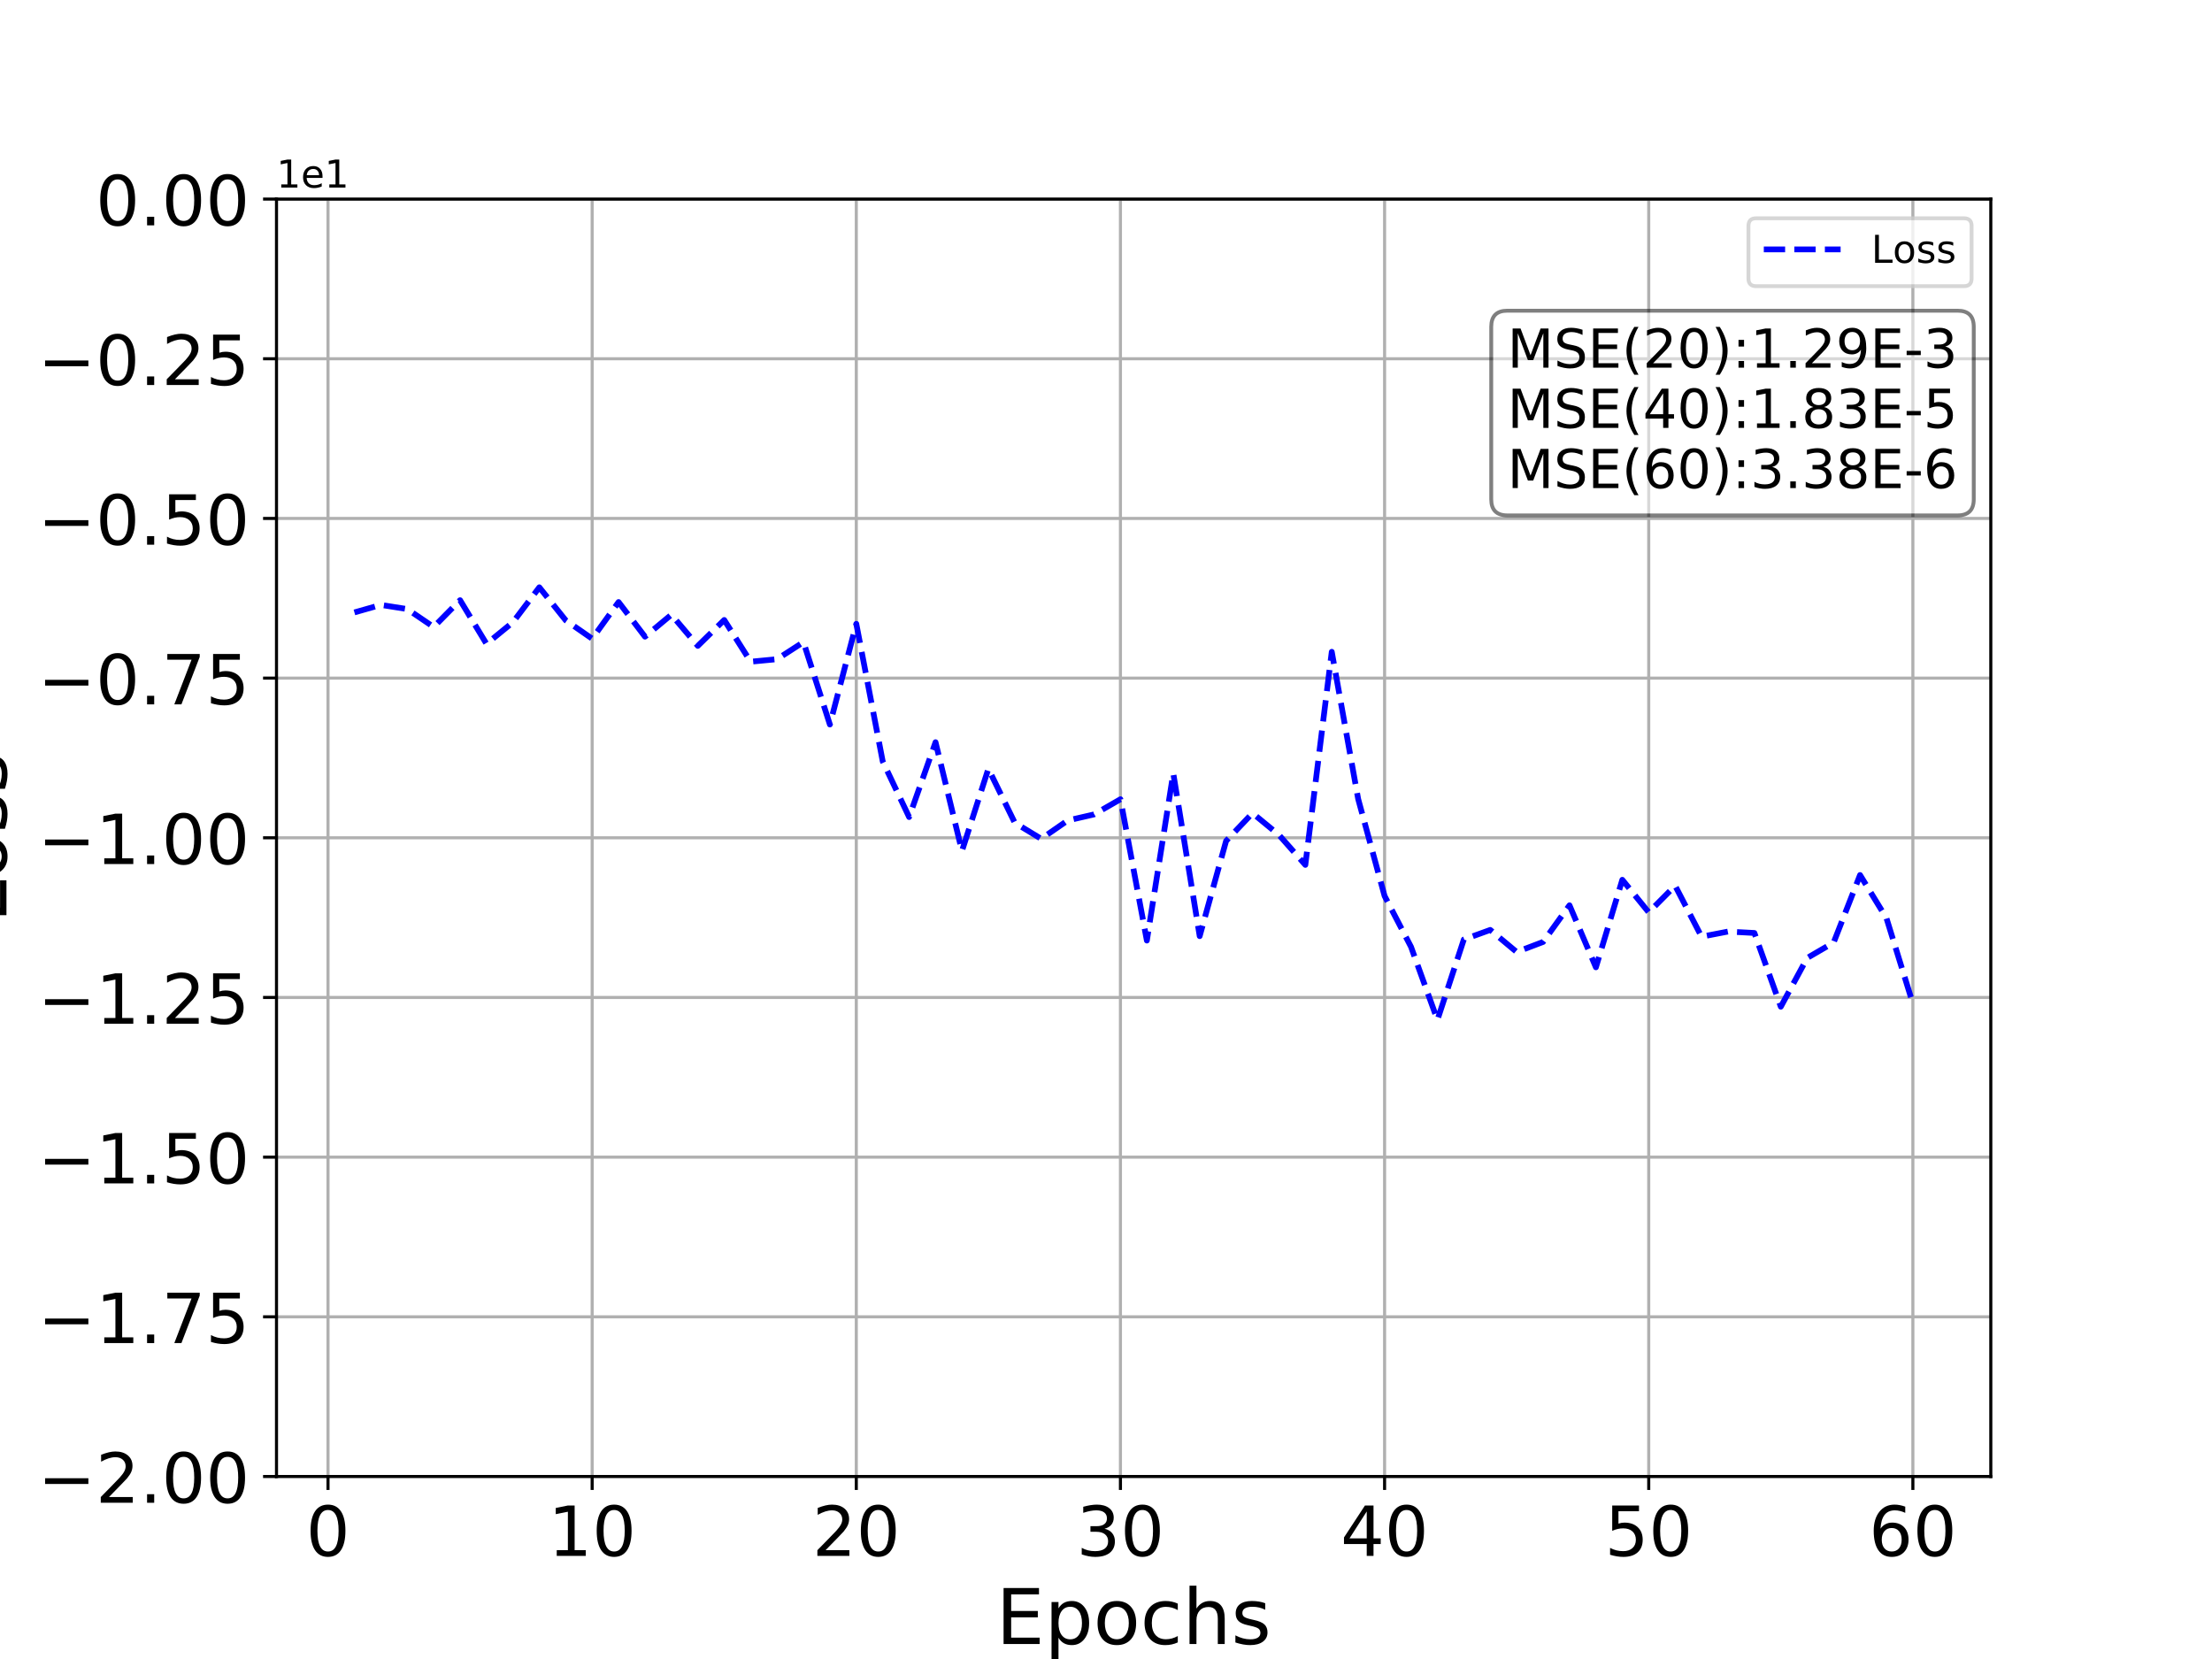
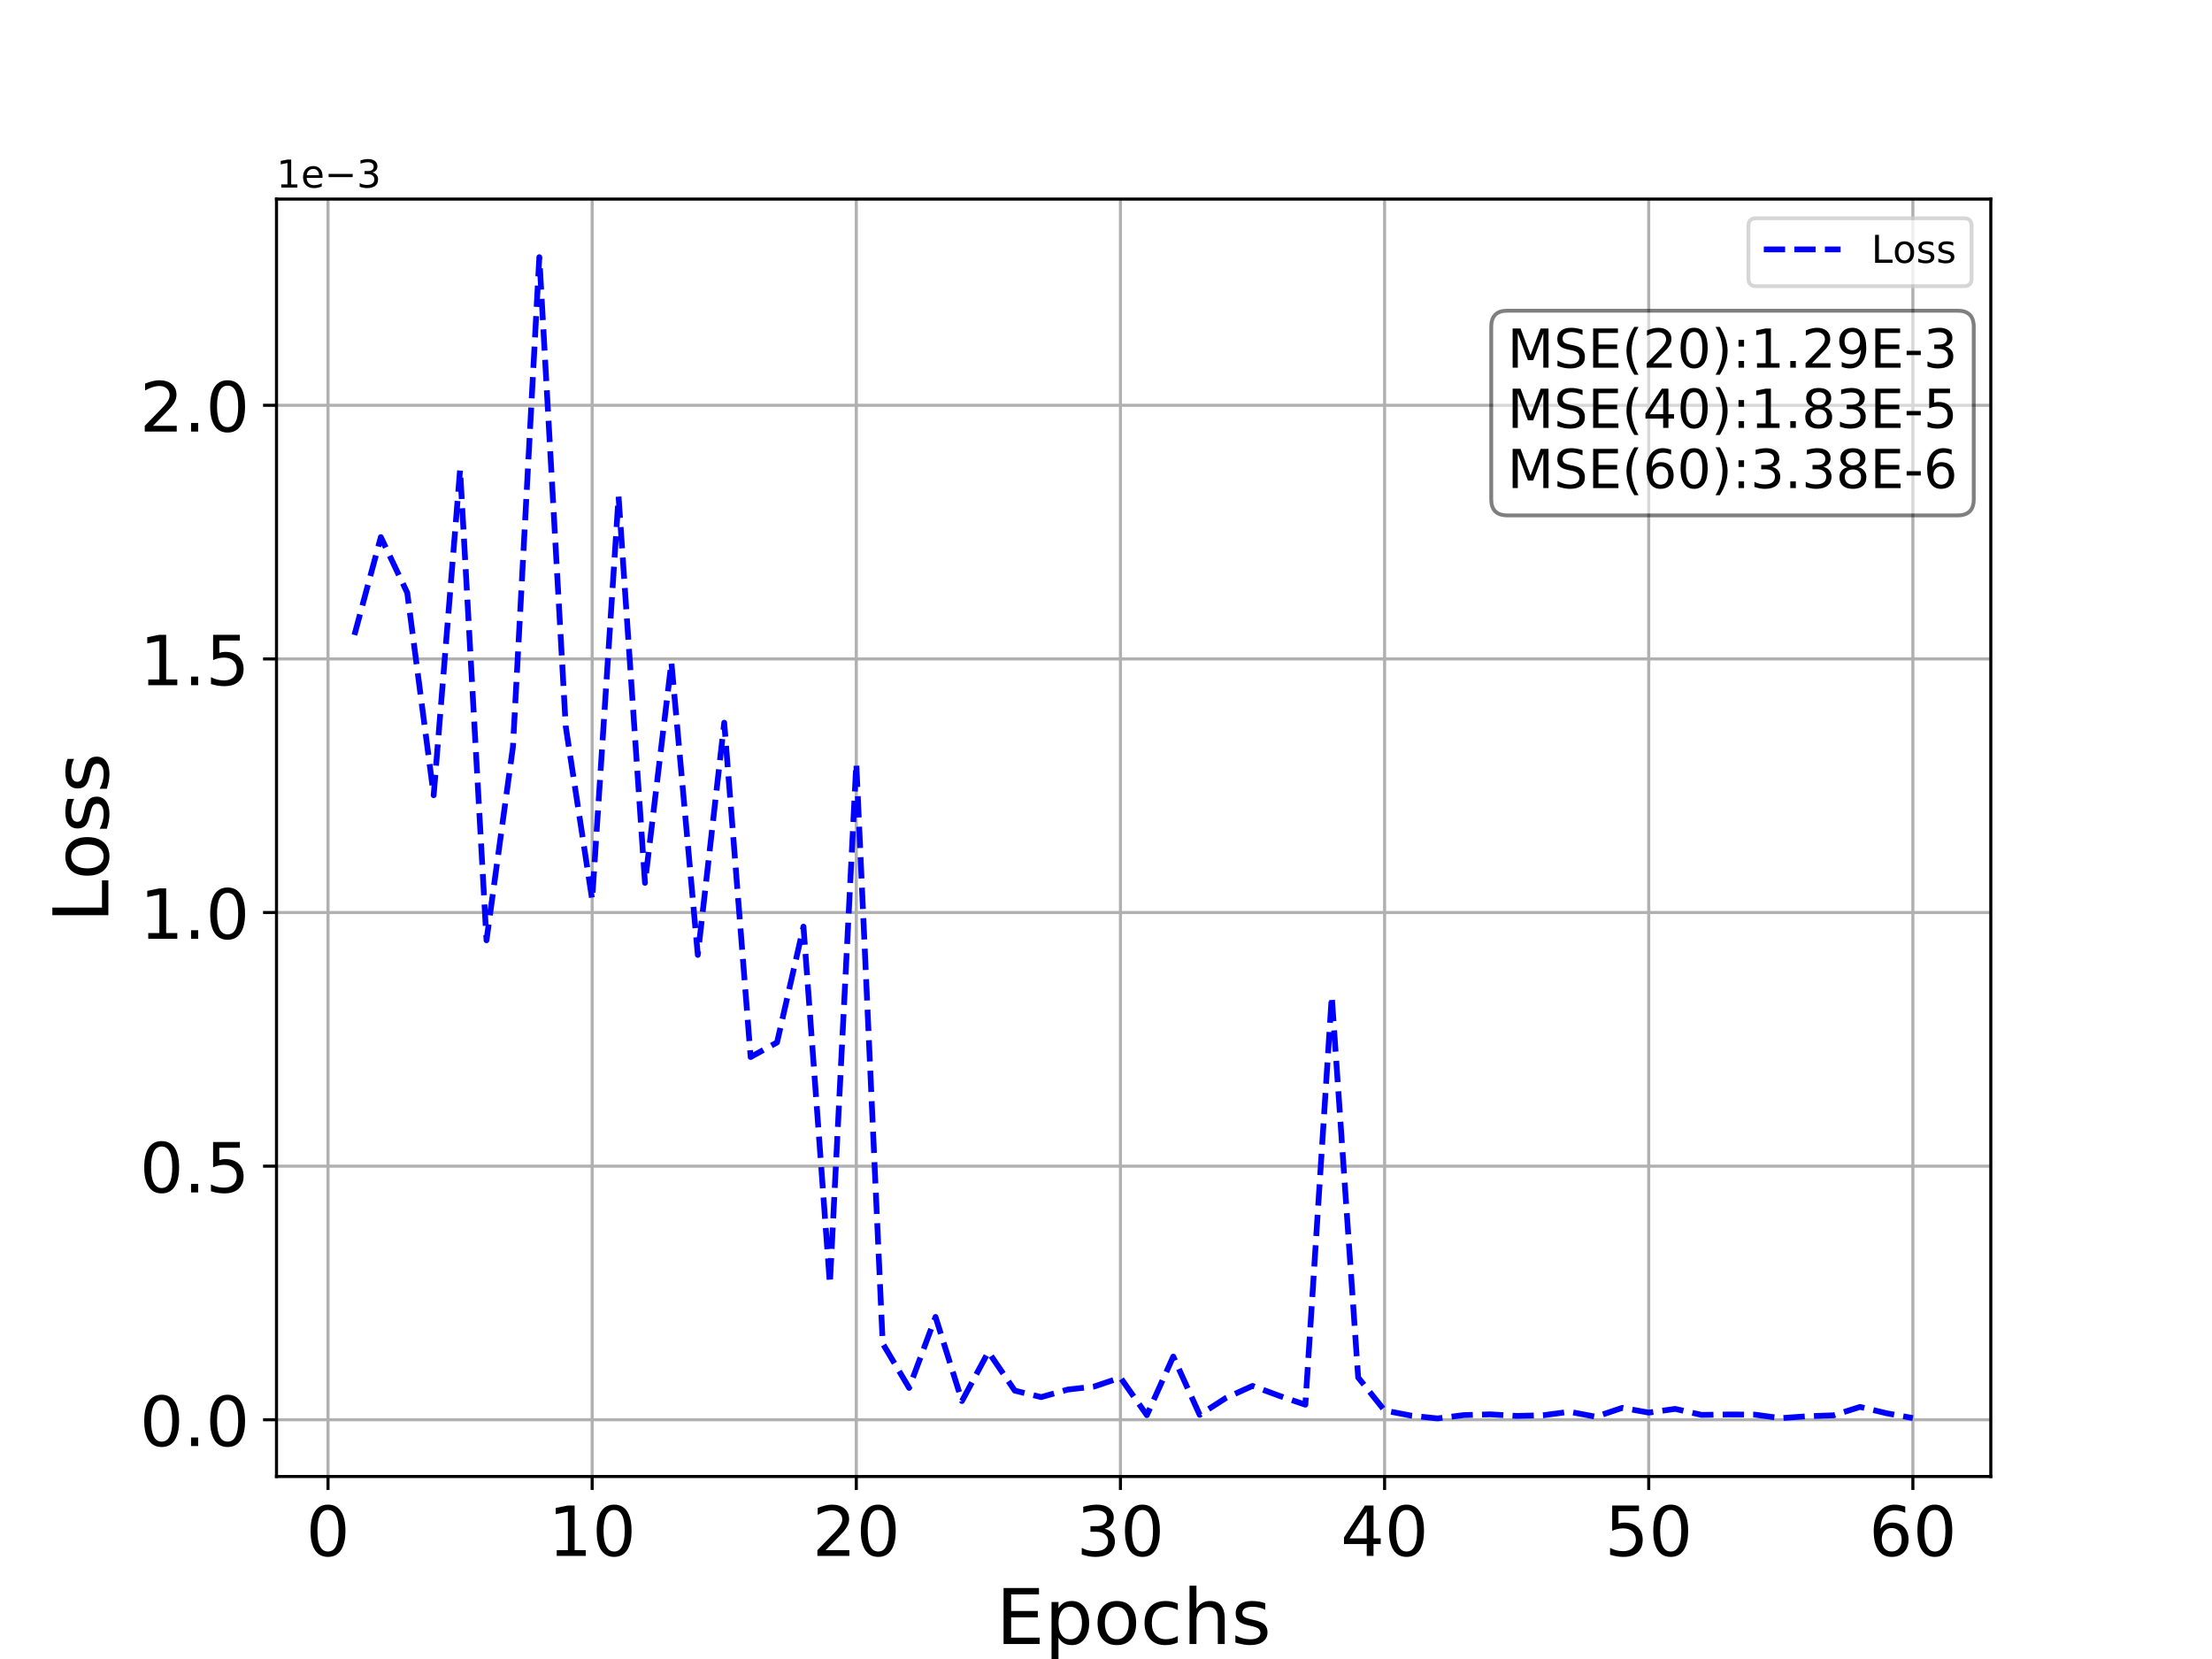
<svg xmlns="http://www.w3.org/2000/svg" xmlns:xlink="http://www.w3.org/1999/xlink" height="432pt" version="1.1" viewBox="0 0 576 432" width="576pt">
  <defs>
    <style type="text/css">
*{stroke-linecap:butt;stroke-linejoin:round;}
  </style>
  </defs>
  <g id="figure_1">
    <g id="patch_1">
      <path d="M 0 432  L 576 432  L 576 0  L 0 0  z " style="fill:#ffffff;" />
    </g>
    <g id="axes_1">
      <g id="patch_2">
        <path d="M 72 384.48  L 518.4 384.48  L 518.4 51.84  L 72 51.84  z " style="fill:#ffffff;" />
      </g>
      <g id="matplotlib.axis_1">
        <g id="xtick_1">
          <g id="line2d_1">
-             <path clip-path="url(#pf1d6dec15c)" d="M 85.413 384.48  L 85.413 51.84  " style="fill:none;stroke:#b0b0b0;stroke-linecap:square;stroke-width:0.8;" />
+             <path clip-path="url(#p0d7191e66a)" d="M 85.413 384.48  L 85.413 51.84  " style="fill:none;stroke:#b0b0b0;stroke-linecap:square;stroke-width:0.8;" />
          </g>
          <g id="line2d_2">
            <defs>
-               <path d="M 0 0  L 0 3.5  " id="mbce14574a3" style="stroke:#000000;stroke-width:0.8;" />
-             </defs>
-             <g>
-               <use style="stroke:#000000;stroke-width:0.8;" x="85.413" xlink:href="#mbce14574a3" y="384.48" />
+               <path d="M 0 0  L 0 3.5  " id="m878e0c34c6" style="stroke:#000000;stroke-width:0.8;" />
+             </defs>
+             <g>
+               <use style="stroke:#000000;stroke-width:0.8;" x="85.413" xlink:href="#m878e0c34c6" y="384.48" />
            </g>
          </g>
          <g id="text_1">
            <defs>
              <path d="M 31.781 66.406  Q 24.172 66.406 20.328 58.906  Q 16.5 51.422 16.5 36.375  Q 16.5 21.391 20.328 13.891  Q 24.172 6.391 31.781 6.391  Q 39.453 6.391 43.281 13.891  Q 47.125 21.391 47.125 36.375  Q 47.125 51.422 43.281 58.906  Q 39.453 66.406 31.781 66.406  z M 31.781 74.219  Q 44.047 74.219 50.516 64.516  Q 56.984 54.828 56.984 36.375  Q 56.984 17.969 50.516 8.266  Q 44.047 -1.422 31.781 -1.422  Q 19.531 -1.422 13.062 8.266  Q 6.594 17.969 6.594 36.375  Q 6.594 54.828 13.062 64.516  Q 19.531 74.219 31.781 74.219  z " id="DejaVuSans-30" />
            </defs>
            <g transform="translate(79.68639 405.1572)scale(0.18 -0.18)">
              <use xlink:href="#DejaVuSans-30" />
            </g>
          </g>
        </g>
        <g id="xtick_2">
          <g id="line2d_3">
-             <path clip-path="url(#pf1d6dec15c)" d="M 154.195 384.48  L 154.195 51.84  " style="fill:none;stroke:#b0b0b0;stroke-linecap:square;stroke-width:0.8;" />
+             <path clip-path="url(#p0d7191e66a)" d="M 154.195 384.48  L 154.195 51.84  " style="fill:none;stroke:#b0b0b0;stroke-linecap:square;stroke-width:0.8;" />
          </g>
          <g id="line2d_4">
            <g>
-               <use style="stroke:#000000;stroke-width:0.8;" x="154.195" xlink:href="#mbce14574a3" y="384.48" />
+               <use style="stroke:#000000;stroke-width:0.8;" x="154.195" xlink:href="#m878e0c34c6" y="384.48" />
            </g>
          </g>
          <g id="text_2">
            <defs>
              <path d="M 12.406 8.297  L 28.516 8.297  L 28.516 63.922  L 10.984 60.406  L 10.984 69.391  L 28.422 72.906  L 38.281 72.906  L 38.281 8.297  L 54.391 8.297  L 54.391 0  L 12.406 0  z " id="DejaVuSans-31" />
            </defs>
            <g transform="translate(142.7429 405.1572)scale(0.18 -0.18)">
              <use xlink:href="#DejaVuSans-31" />
              <use x="63.623" xlink:href="#DejaVuSans-30" />
            </g>
          </g>
        </g>
        <g id="xtick_3">
          <g id="line2d_5">
-             <path clip-path="url(#pf1d6dec15c)" d="M 222.978 384.48  L 222.978 51.84  " style="fill:none;stroke:#b0b0b0;stroke-linecap:square;stroke-width:0.8;" />
+             <path clip-path="url(#p0d7191e66a)" d="M 222.978 384.48  L 222.978 51.84  " style="fill:none;stroke:#b0b0b0;stroke-linecap:square;stroke-width:0.8;" />
          </g>
          <g id="line2d_6">
            <g>
-               <use style="stroke:#000000;stroke-width:0.8;" x="222.978" xlink:href="#mbce14574a3" y="384.48" />
+               <use style="stroke:#000000;stroke-width:0.8;" x="222.978" xlink:href="#m878e0c34c6" y="384.48" />
            </g>
          </g>
          <g id="text_3">
            <defs>
              <path d="M 19.188 8.297  L 53.609 8.297  L 53.609 0  L 7.328 0  L 7.328 8.297  Q 12.938 14.109 22.625 23.891  Q 32.328 33.688 34.812 36.531  Q 39.547 41.844 41.422 45.531  Q 43.312 49.219 43.312 52.781  Q 43.312 58.594 39.234 62.25  Q 35.156 65.922 28.609 65.922  Q 23.969 65.922 18.812 64.312  Q 13.672 62.703 7.812 59.422  L 7.812 69.391  Q 13.766 71.781 18.938 73  Q 24.125 74.219 28.422 74.219  Q 39.75 74.219 46.484 68.547  Q 53.219 62.891 53.219 53.422  Q 53.219 48.922 51.531 44.891  Q 49.859 40.875 45.406 35.406  Q 44.188 33.984 37.641 27.219  Q 31.109 20.453 19.188 8.297  z " id="DejaVuSans-32" />
            </defs>
            <g transform="translate(211.5256 405.1572)scale(0.18 -0.18)">
              <use xlink:href="#DejaVuSans-32" />
              <use x="63.623" xlink:href="#DejaVuSans-30" />
            </g>
          </g>
        </g>
        <g id="xtick_4">
          <g id="line2d_7">
-             <path clip-path="url(#pf1d6dec15c)" d="M 291.761 384.48  L 291.761 51.84  " style="fill:none;stroke:#b0b0b0;stroke-linecap:square;stroke-width:0.8;" />
+             <path clip-path="url(#p0d7191e66a)" d="M 291.761 384.48  L 291.761 51.84  " style="fill:none;stroke:#b0b0b0;stroke-linecap:square;stroke-width:0.8;" />
          </g>
          <g id="line2d_8">
            <g>
-               <use style="stroke:#000000;stroke-width:0.8;" x="291.761" xlink:href="#mbce14574a3" y="384.48" />
+               <use style="stroke:#000000;stroke-width:0.8;" x="291.761" xlink:href="#m878e0c34c6" y="384.48" />
            </g>
          </g>
          <g id="text_4">
            <defs>
              <path d="M 40.578 39.312  Q 47.656 37.797 51.625 33  Q 55.609 28.219 55.609 21.188  Q 55.609 10.406 48.188 4.484  Q 40.766 -1.422 27.094 -1.422  Q 22.516 -1.422 17.656 -0.516  Q 12.797 0.391 7.625 2.203  L 7.625 11.719  Q 11.719 9.328 16.594 8.109  Q 21.484 6.891 26.812 6.891  Q 36.078 6.891 40.938 10.547  Q 45.797 14.203 45.797 21.188  Q 45.797 27.641 41.281 31.266  Q 36.766 34.906 28.719 34.906  L 20.219 34.906  L 20.219 43.016  L 29.109 43.016  Q 36.375 43.016 40.234 45.922  Q 44.094 48.828 44.094 54.297  Q 44.094 59.906 40.109 62.906  Q 36.141 65.922 28.719 65.922  Q 24.656 65.922 20.016 65.031  Q 15.375 64.156 9.812 62.312  L 9.812 71.094  Q 15.438 72.656 20.344 73.438  Q 25.25 74.219 29.594 74.219  Q 40.828 74.219 47.359 69.109  Q 53.906 64.016 53.906 55.328  Q 53.906 49.266 50.438 45.094  Q 46.969 40.922 40.578 39.312  z " id="DejaVuSans-33" />
            </defs>
            <g transform="translate(280.3084 405.1572)scale(0.18 -0.18)">
              <use xlink:href="#DejaVuSans-33" />
              <use x="63.623" xlink:href="#DejaVuSans-30" />
            </g>
          </g>
        </g>
        <g id="xtick_5">
          <g id="line2d_9">
-             <path clip-path="url(#pf1d6dec15c)" d="M 360.544 384.48  L 360.544 51.84  " style="fill:none;stroke:#b0b0b0;stroke-linecap:square;stroke-width:0.8;" />
+             <path clip-path="url(#p0d7191e66a)" d="M 360.544 384.48  L 360.544 51.84  " style="fill:none;stroke:#b0b0b0;stroke-linecap:square;stroke-width:0.8;" />
          </g>
          <g id="line2d_10">
            <g>
-               <use style="stroke:#000000;stroke-width:0.8;" x="360.544" xlink:href="#mbce14574a3" y="384.48" />
+               <use style="stroke:#000000;stroke-width:0.8;" x="360.544" xlink:href="#m878e0c34c6" y="384.48" />
            </g>
          </g>
          <g id="text_5">
            <defs>
              <path d="M 37.797 64.312  L 12.891 25.391  L 37.797 25.391  z M 35.203 72.906  L 47.609 72.906  L 47.609 25.391  L 58.016 25.391  L 58.016 17.188  L 47.609 17.188  L 47.609 0  L 37.797 0  L 37.797 17.188  L 4.891 17.188  L 4.891 26.703  z " id="DejaVuSans-34" />
            </defs>
            <g transform="translate(349.0911 405.1572)scale(0.18 -0.18)">
              <use xlink:href="#DejaVuSans-34" />
              <use x="63.623" xlink:href="#DejaVuSans-30" />
            </g>
          </g>
        </g>
        <g id="xtick_6">
          <g id="line2d_11">
-             <path clip-path="url(#pf1d6dec15c)" d="M 429.326 384.48  L 429.326 51.84  " style="fill:none;stroke:#b0b0b0;stroke-linecap:square;stroke-width:0.8;" />
+             <path clip-path="url(#p0d7191e66a)" d="M 429.326 384.48  L 429.326 51.84  " style="fill:none;stroke:#b0b0b0;stroke-linecap:square;stroke-width:0.8;" />
          </g>
          <g id="line2d_12">
            <g>
-               <use style="stroke:#000000;stroke-width:0.8;" x="429.326" xlink:href="#mbce14574a3" y="384.48" />
+               <use style="stroke:#000000;stroke-width:0.8;" x="429.326" xlink:href="#m878e0c34c6" y="384.48" />
            </g>
          </g>
          <g id="text_6">
            <defs>
              <path d="M 10.797 72.906  L 49.516 72.906  L 49.516 64.594  L 19.828 64.594  L 19.828 46.734  Q 21.969 47.469 24.109 47.828  Q 26.266 48.188 28.422 48.188  Q 40.625 48.188 47.75 41.5  Q 54.891 34.812 54.891 23.391  Q 54.891 11.625 47.562 5.094  Q 40.234 -1.422 26.906 -1.422  Q 22.312 -1.422 17.547 -0.641  Q 12.797 0.141 7.719 1.703  L 7.719 11.625  Q 12.109 9.234 16.797 8.062  Q 21.484 6.891 26.703 6.891  Q 35.156 6.891 40.078 11.328  Q 45.016 15.766 45.016 23.391  Q 45.016 31 40.078 35.438  Q 35.156 39.891 26.703 39.891  Q 22.75 39.891 18.812 39.016  Q 14.891 38.141 10.797 36.281  z " id="DejaVuSans-35" />
            </defs>
            <g transform="translate(417.8738 405.1572)scale(0.18 -0.18)">
              <use xlink:href="#DejaVuSans-35" />
              <use x="63.623" xlink:href="#DejaVuSans-30" />
            </g>
          </g>
        </g>
        <g id="xtick_7">
          <g id="line2d_13">
-             <path clip-path="url(#pf1d6dec15c)" d="M 498.109 384.48  L 498.109 51.84  " style="fill:none;stroke:#b0b0b0;stroke-linecap:square;stroke-width:0.8;" />
+             <path clip-path="url(#p0d7191e66a)" d="M 498.109 384.48  L 498.109 51.84  " style="fill:none;stroke:#b0b0b0;stroke-linecap:square;stroke-width:0.8;" />
          </g>
          <g id="line2d_14">
            <g>
-               <use style="stroke:#000000;stroke-width:0.8;" x="498.109" xlink:href="#mbce14574a3" y="384.48" />
+               <use style="stroke:#000000;stroke-width:0.8;" x="498.109" xlink:href="#m878e0c34c6" y="384.48" />
            </g>
          </g>
          <g id="text_7">
            <defs>
              <path d="M 33.016 40.375  Q 26.375 40.375 22.484 35.828  Q 18.609 31.297 18.609 23.391  Q 18.609 15.531 22.484 10.953  Q 26.375 6.391 33.016 6.391  Q 39.656 6.391 43.531 10.953  Q 47.406 15.531 47.406 23.391  Q 47.406 31.297 43.531 35.828  Q 39.656 40.375 33.016 40.375  z M 52.594 71.297  L 52.594 62.312  Q 48.875 64.062 45.094 64.984  Q 41.312 65.922 37.594 65.922  Q 27.828 65.922 22.672 59.328  Q 17.531 52.734 16.797 39.406  Q 19.672 43.656 24.016 45.922  Q 28.375 48.188 33.594 48.188  Q 44.578 48.188 50.953 41.516  Q 57.328 34.859 57.328 23.391  Q 57.328 12.156 50.688 5.359  Q 44.047 -1.422 33.016 -1.422  Q 20.359 -1.422 13.672 8.266  Q 6.984 17.969 6.984 36.375  Q 6.984 53.656 15.188 63.938  Q 23.391 74.219 37.203 74.219  Q 40.922 74.219 44.703 73.484  Q 48.484 72.75 52.594 71.297  z " id="DejaVuSans-36" />
            </defs>
            <g transform="translate(486.6566 405.1572)scale(0.18 -0.18)">
              <use xlink:href="#DejaVuSans-36" />
              <use x="63.623" xlink:href="#DejaVuSans-30" />
            </g>
          </g>
        </g>
        <g id="text_8">
          <defs>
            <path d="M 9.812 72.906  L 55.906 72.906  L 55.906 64.594  L 19.672 64.594  L 19.672 43.016  L 54.391 43.016  L 54.391 34.719  L 19.672 34.719  L 19.672 8.297  L 56.781 8.297  L 56.781 0  L 9.812 0  z " id="DejaVuSans-45" />
            <path d="M 18.109 8.203  L 18.109 -20.797  L 9.078 -20.797  L 9.078 54.688  L 18.109 54.688  L 18.109 46.391  Q 20.953 51.266 25.266 53.625  Q 29.594 56 35.594 56  Q 45.562 56 51.781 48.094  Q 58.016 40.188 58.016 27.297  Q 58.016 14.406 51.781 6.484  Q 45.562 -1.422 35.594 -1.422  Q 29.594 -1.422 25.266 0.953  Q 20.953 3.328 18.109 8.203  z M 48.688 27.297  Q 48.688 37.203 44.609 42.844  Q 40.531 48.484 33.406 48.484  Q 26.266 48.484 22.188 42.844  Q 18.109 37.203 18.109 27.297  Q 18.109 17.391 22.188 11.75  Q 26.266 6.109 33.406 6.109  Q 40.531 6.109 44.609 11.75  Q 48.688 17.391 48.688 27.297  z " id="DejaVuSans-70" />
            <path d="M 30.609 48.391  Q 23.391 48.391 19.188 42.75  Q 14.984 37.109 14.984 27.297  Q 14.984 17.484 19.156 11.844  Q 23.344 6.203 30.609 6.203  Q 37.797 6.203 41.984 11.859  Q 46.188 17.531 46.188 27.297  Q 46.188 37.016 41.984 42.703  Q 37.797 48.391 30.609 48.391  z M 30.609 56  Q 42.328 56 49.016 48.375  Q 55.719 40.766 55.719 27.297  Q 55.719 13.875 49.016 6.219  Q 42.328 -1.422 30.609 -1.422  Q 18.844 -1.422 12.172 6.219  Q 5.516 13.875 5.516 27.297  Q 5.516 40.766 12.172 48.375  Q 18.844 56 30.609 56  z " id="DejaVuSans-6f" />
            <path d="M 48.781 52.594  L 48.781 44.188  Q 44.969 46.297 41.141 47.344  Q 37.312 48.391 33.406 48.391  Q 24.656 48.391 19.812 42.844  Q 14.984 37.312 14.984 27.297  Q 14.984 17.281 19.812 11.734  Q 24.656 6.203 33.406 6.203  Q 37.312 6.203 41.141 7.25  Q 44.969 8.297 48.781 10.406  L 48.781 2.094  Q 45.016 0.344 40.984 -0.531  Q 36.969 -1.422 32.422 -1.422  Q 20.062 -1.422 12.781 6.344  Q 5.516 14.109 5.516 27.297  Q 5.516 40.672 12.859 48.328  Q 20.219 56 33.016 56  Q 37.156 56 41.109 55.141  Q 45.062 54.297 48.781 52.594  z " id="DejaVuSans-63" />
            <path d="M 54.891 33.016  L 54.891 0  L 45.906 0  L 45.906 32.719  Q 45.906 40.484 42.875 44.328  Q 39.844 48.188 33.797 48.188  Q 26.516 48.188 22.312 43.547  Q 18.109 38.922 18.109 30.906  L 18.109 0  L 9.078 0  L 9.078 75.984  L 18.109 75.984  L 18.109 46.188  Q 21.344 51.125 25.703 53.562  Q 30.078 56 35.797 56  Q 45.219 56 50.047 50.172  Q 54.891 44.344 54.891 33.016  z " id="DejaVuSans-68" />
            <path d="M 44.281 53.078  L 44.281 44.578  Q 40.484 46.531 36.375 47.5  Q 32.281 48.484 27.875 48.484  Q 21.188 48.484 17.844 46.438  Q 14.5 44.391 14.5 40.281  Q 14.5 37.156 16.891 35.375  Q 19.281 33.594 26.516 31.984  L 29.594 31.297  Q 39.156 29.25 43.188 25.516  Q 47.219 21.781 47.219 15.094  Q 47.219 7.469 41.188 3.016  Q 35.156 -1.422 24.609 -1.422  Q 20.219 -1.422 15.453 -0.562  Q 10.688 0.297 5.422 2  L 5.422 11.281  Q 10.406 8.688 15.234 7.391  Q 20.062 6.109 24.812 6.109  Q 31.156 6.109 34.562 8.281  Q 37.984 10.453 37.984 14.406  Q 37.984 18.062 35.516 20.016  Q 33.062 21.969 24.703 23.781  L 21.578 24.516  Q 13.234 26.266 9.516 29.906  Q 5.812 33.547 5.812 39.891  Q 5.812 47.609 11.281 51.797  Q 16.75 56 26.812 56  Q 31.781 56 36.172 55.266  Q 40.578 54.547 44.281 53.078  z " id="DejaVuSans-73" />
          </defs>
          <g transform="translate(259.3687 428.0975)scale(0.2 -0.2)">
            <use xlink:href="#DejaVuSans-45" />
            <use x="63.184" xlink:href="#DejaVuSans-70" />
            <use x="126.66" xlink:href="#DejaVuSans-6f" />
            <use x="187.842" xlink:href="#DejaVuSans-63" />
            <use x="242.822" xlink:href="#DejaVuSans-68" />
            <use x="306.201" xlink:href="#DejaVuSans-73" />
          </g>
        </g>
      </g>
      <g id="matplotlib.axis_2">
        <g id="ytick_1">
          <g id="line2d_15">
-             <path clip-path="url(#pf1d6dec15c)" d="M 72 384.48  L 518.4 384.48  " style="fill:none;stroke:#b0b0b0;stroke-linecap:square;stroke-width:0.8;" />
+             <path clip-path="url(#p0d7191e66a)" d="M 72 369.706  L 518.4 369.706  " style="fill:none;stroke:#b0b0b0;stroke-linecap:square;stroke-width:0.8;" />
          </g>
          <g id="line2d_16">
            <defs>
-               <path d="M 0 0  L -3.5 0  " id="m3799353edd" style="stroke:#000000;stroke-width:0.8;" />
-             </defs>
-             <g>
-               <use style="stroke:#000000;stroke-width:0.8;" x="72" xlink:href="#m3799353edd" y="384.48" />
+               <path d="M 0 0  L -3.5 0  " id="m2fbeb3625e" style="stroke:#000000;stroke-width:0.8;" />
+             </defs>
+             <g>
+               <use style="stroke:#000000;stroke-width:0.8;" x="72" xlink:href="#m2fbeb3625e" y="369.706" />
            </g>
          </g>
          <g id="text_9">
            <defs>
-               <path d="M 10.594 35.5  L 73.188 35.5  L 73.188 27.203  L 10.594 27.203  z " id="DejaVuSans-2212" />
              <path d="M 10.688 12.406  L 21 12.406  L 21 0  L 10.688 0  z " id="DejaVuSans-2e" />
            </defs>
-             <g transform="translate(9.838438 391.3186)scale(0.18 -0.18)">
-               <use xlink:href="#DejaVuSans-2212" />
-               <use x="83.789" xlink:href="#DejaVuSans-32" />
-               <use x="147.412" xlink:href="#DejaVuSans-2e" />
-               <use x="179.199" xlink:href="#DejaVuSans-30" />
-               <use x="242.822" xlink:href="#DejaVuSans-30" />
+             <g transform="translate(36.37438 376.5449)scale(0.18 -0.18)">
+               <use xlink:href="#DejaVuSans-30" />
+               <use x="63.623" xlink:href="#DejaVuSans-2e" />
+               <use x="95.41" xlink:href="#DejaVuSans-30" />
            </g>
          </g>
        </g>
        <g id="ytick_2">
          <g id="line2d_17">
-             <path clip-path="url(#pf1d6dec15c)" d="M 72 342.9  L 518.4 342.9  " style="fill:none;stroke:#b0b0b0;stroke-linecap:square;stroke-width:0.8;" />
+             <path clip-path="url(#p0d7191e66a)" d="M 72 303.665  L 518.4 303.665  " style="fill:none;stroke:#b0b0b0;stroke-linecap:square;stroke-width:0.8;" />
          </g>
          <g id="line2d_18">
            <g>
-               <use style="stroke:#000000;stroke-width:0.8;" x="72" xlink:href="#m3799353edd" y="342.9" />
+               <use style="stroke:#000000;stroke-width:0.8;" x="72" xlink:href="#m2fbeb3625e" y="303.665" />
            </g>
          </g>
          <g id="text_10">
-             <defs>
-               <path d="M 8.203 72.906  L 55.078 72.906  L 55.078 68.703  L 28.609 0  L 18.312 0  L 43.219 64.594  L 8.203 64.594  z " id="DejaVuSans-37" />
-             </defs>
-             <g transform="translate(9.838438 349.7386)scale(0.18 -0.18)">
-               <use xlink:href="#DejaVuSans-2212" />
-               <use x="83.789" xlink:href="#DejaVuSans-31" />
-               <use x="147.412" xlink:href="#DejaVuSans-2e" />
-               <use x="179.199" xlink:href="#DejaVuSans-37" />
-               <use x="242.822" xlink:href="#DejaVuSans-35" />
+             <g transform="translate(36.37438 310.5035)scale(0.18 -0.18)">
+               <use xlink:href="#DejaVuSans-30" />
+               <use x="63.623" xlink:href="#DejaVuSans-2e" />
+               <use x="95.41" xlink:href="#DejaVuSans-35" />
            </g>
          </g>
        </g>
        <g id="ytick_3">
          <g id="line2d_19">
-             <path clip-path="url(#pf1d6dec15c)" d="M 72 301.32  L 518.4 301.32  " style="fill:none;stroke:#b0b0b0;stroke-linecap:square;stroke-width:0.8;" />
+             <path clip-path="url(#p0d7191e66a)" d="M 72 237.623  L 518.4 237.623  " style="fill:none;stroke:#b0b0b0;stroke-linecap:square;stroke-width:0.8;" />
          </g>
          <g id="line2d_20">
            <g>
-               <use style="stroke:#000000;stroke-width:0.8;" x="72" xlink:href="#m3799353edd" y="301.32" />
+               <use style="stroke:#000000;stroke-width:0.8;" x="72" xlink:href="#m2fbeb3625e" y="237.623" />
            </g>
          </g>
          <g id="text_11">
-             <g transform="translate(9.838438 308.1586)scale(0.18 -0.18)">
-               <use xlink:href="#DejaVuSans-2212" />
-               <use x="83.789" xlink:href="#DejaVuSans-31" />
-               <use x="147.412" xlink:href="#DejaVuSans-2e" />
-               <use x="179.199" xlink:href="#DejaVuSans-35" />
-               <use x="242.822" xlink:href="#DejaVuSans-30" />
+             <g transform="translate(36.37438 244.462)scale(0.18 -0.18)">
+               <use xlink:href="#DejaVuSans-31" />
+               <use x="63.623" xlink:href="#DejaVuSans-2e" />
+               <use x="95.41" xlink:href="#DejaVuSans-30" />
            </g>
          </g>
        </g>
        <g id="ytick_4">
          <g id="line2d_21">
-             <path clip-path="url(#pf1d6dec15c)" d="M 72 259.74  L 518.4 259.74  " style="fill:none;stroke:#b0b0b0;stroke-linecap:square;stroke-width:0.8;" />
+             <path clip-path="url(#p0d7191e66a)" d="M 72 171.582  L 518.4 171.582  " style="fill:none;stroke:#b0b0b0;stroke-linecap:square;stroke-width:0.8;" />
          </g>
          <g id="line2d_22">
            <g>
-               <use style="stroke:#000000;stroke-width:0.8;" x="72" xlink:href="#m3799353edd" y="259.74" />
+               <use style="stroke:#000000;stroke-width:0.8;" x="72" xlink:href="#m2fbeb3625e" y="171.582" />
            </g>
          </g>
          <g id="text_12">
-             <g transform="translate(9.838438 266.5786)scale(0.18 -0.18)">
-               <use xlink:href="#DejaVuSans-2212" />
-               <use x="83.789" xlink:href="#DejaVuSans-31" />
-               <use x="147.412" xlink:href="#DejaVuSans-2e" />
-               <use x="179.199" xlink:href="#DejaVuSans-32" />
-               <use x="242.822" xlink:href="#DejaVuSans-35" />
+             <g transform="translate(36.37438 178.4206)scale(0.18 -0.18)">
+               <use xlink:href="#DejaVuSans-31" />
+               <use x="63.623" xlink:href="#DejaVuSans-2e" />
+               <use x="95.41" xlink:href="#DejaVuSans-35" />
            </g>
          </g>
        </g>
        <g id="ytick_5">
          <g id="line2d_23">
-             <path clip-path="url(#pf1d6dec15c)" d="M 72 218.16  L 518.4 218.16  " style="fill:none;stroke:#b0b0b0;stroke-linecap:square;stroke-width:0.8;" />
+             <path clip-path="url(#p0d7191e66a)" d="M 72 105.541  L 518.4 105.541  " style="fill:none;stroke:#b0b0b0;stroke-linecap:square;stroke-width:0.8;" />
          </g>
          <g id="line2d_24">
            <g>
-               <use style="stroke:#000000;stroke-width:0.8;" x="72" xlink:href="#m3799353edd" y="218.16" />
+               <use style="stroke:#000000;stroke-width:0.8;" x="72" xlink:href="#m2fbeb3625e" y="105.541" />
            </g>
          </g>
          <g id="text_13">
-             <g transform="translate(9.838438 224.9986)scale(0.18 -0.18)">
-               <use xlink:href="#DejaVuSans-2212" />
-               <use x="83.789" xlink:href="#DejaVuSans-31" />
-               <use x="147.412" xlink:href="#DejaVuSans-2e" />
-               <use x="179.199" xlink:href="#DejaVuSans-30" />
-               <use x="242.822" xlink:href="#DejaVuSans-30" />
-             </g>
-           </g>
-         </g>
-         <g id="ytick_6">
-           <g id="line2d_25">
-             <path clip-path="url(#pf1d6dec15c)" d="M 72 176.58  L 518.4 176.58  " style="fill:none;stroke:#b0b0b0;stroke-linecap:square;stroke-width:0.8;" />
-           </g>
-           <g id="line2d_26">
-             <g>
-               <use style="stroke:#000000;stroke-width:0.8;" x="72" xlink:href="#m3799353edd" y="176.58" />
-             </g>
-           </g>
-           <g id="text_14">
-             <g transform="translate(9.838438 183.4186)scale(0.18 -0.18)">
-               <use xlink:href="#DejaVuSans-2212" />
-               <use x="83.789" xlink:href="#DejaVuSans-30" />
-               <use x="147.412" xlink:href="#DejaVuSans-2e" />
-               <use x="179.199" xlink:href="#DejaVuSans-37" />
-               <use x="242.822" xlink:href="#DejaVuSans-35" />
-             </g>
-           </g>
-         </g>
-         <g id="ytick_7">
-           <g id="line2d_27">
-             <path clip-path="url(#pf1d6dec15c)" d="M 72 135  L 518.4 135  " style="fill:none;stroke:#b0b0b0;stroke-linecap:square;stroke-width:0.8;" />
-           </g>
-           <g id="line2d_28">
-             <g>
-               <use style="stroke:#000000;stroke-width:0.8;" x="72" xlink:href="#m3799353edd" y="135" />
-             </g>
-           </g>
-           <g id="text_15">
-             <g transform="translate(9.838438 141.8386)scale(0.18 -0.18)">
-               <use xlink:href="#DejaVuSans-2212" />
-               <use x="83.789" xlink:href="#DejaVuSans-30" />
-               <use x="147.412" xlink:href="#DejaVuSans-2e" />
-               <use x="179.199" xlink:href="#DejaVuSans-35" />
-               <use x="242.822" xlink:href="#DejaVuSans-30" />
-             </g>
-           </g>
-         </g>
-         <g id="ytick_8">
-           <g id="line2d_29">
-             <path clip-path="url(#pf1d6dec15c)" d="M 72 93.42  L 518.4 93.42  " style="fill:none;stroke:#b0b0b0;stroke-linecap:square;stroke-width:0.8;" />
-           </g>
-           <g id="line2d_30">
-             <g>
-               <use style="stroke:#000000;stroke-width:0.8;" x="72" xlink:href="#m3799353edd" y="93.42" />
-             </g>
-           </g>
-           <g id="text_16">
-             <g transform="translate(9.838438 100.2586)scale(0.18 -0.18)">
-               <use xlink:href="#DejaVuSans-2212" />
-               <use x="83.789" xlink:href="#DejaVuSans-30" />
-               <use x="147.412" xlink:href="#DejaVuSans-2e" />
-               <use x="179.199" xlink:href="#DejaVuSans-32" />
-               <use x="242.822" xlink:href="#DejaVuSans-35" />
-             </g>
-           </g>
-         </g>
-         <g id="ytick_9">
-           <g id="line2d_31">
-             <path clip-path="url(#pf1d6dec15c)" d="M 72 51.84  L 518.4 51.84  " style="fill:none;stroke:#b0b0b0;stroke-linecap:square;stroke-width:0.8;" />
-           </g>
-           <g id="line2d_32">
-             <g>
-               <use style="stroke:#000000;stroke-width:0.8;" x="72" xlink:href="#m3799353edd" y="51.84" />
-             </g>
-           </g>
-           <g id="text_17">
-             <g transform="translate(24.92188 58.67859)scale(0.18 -0.18)">
-               <use xlink:href="#DejaVuSans-30" />
+             <g transform="translate(36.37438 112.3791)scale(0.18 -0.18)">
+               <use xlink:href="#DejaVuSans-32" />
              <use x="63.623" xlink:href="#DejaVuSans-2e" />
              <use x="95.41" xlink:href="#DejaVuSans-30" />
-               <use x="159.033" xlink:href="#DejaVuSans-30" />
-             </g>
-           </g>
-         </g>
-         <g id="text_18">
+             </g>
+           </g>
+         </g>
+         <g id="text_14">
          <defs>
            <path d="M 9.812 72.906  L 19.672 72.906  L 19.672 8.297  L 55.172 8.297  L 55.172 0  L 9.812 0  z " id="DejaVuSans-4c" />
          </defs>
-           <g transform="translate(1.679063 240.2678)rotate(-90)scale(0.2 -0.2)">
+           <g transform="translate(28.215 240.2678)rotate(-90)scale(0.2 -0.2)">
            <use xlink:href="#DejaVuSans-4c" />
            <use x="55.697" xlink:href="#DejaVuSans-6f" />
            <use x="116.879" xlink:href="#DejaVuSans-73" />
            <use x="168.979" xlink:href="#DejaVuSans-73" />
          </g>
        </g>
-         <g id="text_19">
+         <g id="text_15">
          <defs>
            <path d="M 56.203 29.594  L 56.203 25.203  L 14.891 25.203  Q 15.484 15.922 20.484 11.062  Q 25.484 6.203 34.422 6.203  Q 39.594 6.203 44.453 7.469  Q 49.312 8.734 54.109 11.281  L 54.109 2.781  Q 49.266 0.734 44.188 -0.344  Q 39.109 -1.422 33.891 -1.422  Q 20.797 -1.422 13.156 6.188  Q 5.516 13.812 5.516 26.812  Q 5.516 40.234 12.766 48.109  Q 20.016 56 32.328 56  Q 43.359 56 49.781 48.891  Q 56.203 41.797 56.203 29.594  z M 47.219 32.234  Q 47.125 39.594 43.094 43.984  Q 39.062 48.391 32.422 48.391  Q 24.906 48.391 20.391 44.141  Q 15.875 39.891 15.188 32.172  z " id="DejaVuSans-65" />
+             <path d="M 10.594 35.5  L 73.188 35.5  L 73.188 27.203  L 10.594 27.203  z " id="DejaVuSans-2212" />
          </defs>
          <g transform="translate(72 48.84)scale(0.1 -0.1)">
            <use xlink:href="#DejaVuSans-31" />
            <use x="63.623" xlink:href="#DejaVuSans-65" />
-             <use x="125.146" xlink:href="#DejaVuSans-31" />
-           </g>
-         </g>
-       </g>
-       <g id="line2d_33">
-         <path clip-path="url(#pf1d6dec15c)" d="M 92.291 159.471  L 99.169 157.516  L 106.047 158.6  L 112.926 163.27  L 119.804 156.289  L 126.682 167.665  L 133.561 162.037  L 140.439 152.934  L 147.317 161.536  L 154.195 166.313  L 161.074 156.77  L 167.952 165.784  L 174.83 160.061  L 181.708 168.182  L 188.587 161.441  L 195.465 172.307  L 202.343 171.649  L 209.222 167.198  L 216.1 188.664  L 222.978 162.442  L 229.856 198.253  L 236.735 212.758  L 243.613 193.27  L 250.491 221.602  L 257.369 200.178  L 264.248 214.245  L 271.126 218.423  L 278.004 213.657  L 284.883 212.072  L 291.761 208.118  L 298.639 244.917  L 305.517 201.364  L 312.396 243.767  L 319.274 218.981  L 326.152 211.744  L 333.031 217.405  L 339.909 225.214  L 346.787 169.725  L 353.665 208.055  L 360.544 233.311  L 367.422 246.549  L 374.3 265.587  L 381.178 244.643  L 388.057 242.148  L 394.935 247.894  L 401.813 245.28  L 408.692 235.735  L 415.57 251.887  L 422.448 229.094  L 429.326 237.571  L 436.205 230.639  L 443.083 243.909  L 449.961 242.578  L 456.839 242.942  L 463.718 262.147  L 470.596 249.446  L 477.474 245.437  L 484.353 227.851  L 491.231 239.09  L 498.109 261.348  " style="fill:none;stroke:#0000ff;stroke-dasharray:5.55,2.4;stroke-dashoffset:0;stroke-width:1.5;" />
+             <use x="125.146" xlink:href="#DejaVuSans-2212" />
+             <use x="208.936" xlink:href="#DejaVuSans-33" />
+           </g>
+         </g>
+       </g>
+       <g id="line2d_25">
+         <path clip-path="url(#p0d7191e66a)" d="M 92.291 165.346  L 99.169 139.858  L 106.047 154.357  L 112.926 207.08  L 119.804 122.267  L 126.682 244.848  L 133.561 194.566  L 140.439 66.96  L 147.317 189.208  L 154.195 234.276  L 161.074 129.314  L 167.952 229.899  L 174.83 172.467  L 181.708 248.664  L 188.587 188.181  L 195.465 275.251  L 202.343 271.444  L 209.222 241.288  L 216.1 334.38  L 222.978 198.778  L 229.856 349.858  L 236.735 361.409  L 243.613 342.925  L 250.491 364.831  L 257.369 352.028  L 264.248 362.118  L 271.126 363.804  L 278.004 361.845  L 284.883 361.059  L 291.761 358.738  L 298.639 368.506  L 305.517 353.244  L 312.396 368.42  L 319.274 363.999  L 326.152 360.887  L 333.031 363.431  L 339.909 365.783  L 346.787 259.392  L 353.665 358.697  L 360.544 367.295  L 367.422 368.618  L 374.3 369.36  L 381.178 368.486  L 388.057 368.289  L 394.935 368.703  L 401.813 368.532  L 408.692 367.622  L 415.57 368.917  L 422.448 366.599  L 429.326 367.84  L 436.205 366.875  L 443.083 368.431  L 449.961 368.325  L 456.839 368.355  L 463.718 369.28  L 470.596 368.792  L 477.474 368.543  L 484.353 366.358  L 491.231 368.003  L 498.109 369.259  " style="fill:none;stroke:#0000ff;stroke-dasharray:5.55,2.4;stroke-dashoffset:0;stroke-width:1.5;" />
      </g>
      <g id="patch_3">
        <path d="M 72 384.48  L 72 51.84  " style="fill:none;stroke:#000000;stroke-linecap:square;stroke-linejoin:miter;stroke-width:0.8;" />
      </g>
      <g id="patch_4">
        <path d="M 518.4 384.48  L 518.4 51.84  " style="fill:none;stroke:#000000;stroke-linecap:square;stroke-linejoin:miter;stroke-width:0.8;" />
      </g>
      <g id="patch_5">
        <path d="M 72 384.48  L 518.4 384.48  " style="fill:none;stroke:#000000;stroke-linecap:square;stroke-linejoin:miter;stroke-width:0.8;" />
      </g>
      <g id="patch_6">
        <path d="M 72 51.84  L 518.4 51.84  " style="fill:none;stroke:#000000;stroke-linecap:square;stroke-linejoin:miter;stroke-width:0.8;" />
      </g>
-       <g id="text_20">
+       <g id="text_16">
        <g id="patch_7">
          <path d="M 392.515 134.207  L 509.761 134.207  Q 513.961 134.207 513.961 130.007  L 513.961 85.104  Q 513.961 80.904 509.761 80.904  L 392.515 80.904  Q 388.315 80.904 388.315 85.104  L 388.315 130.007  Q 388.315 134.207 392.515 134.207  z " style="fill:#ffffff;opacity:0.5;stroke:#000000;stroke-linejoin:miter;" />
        </g>
        <defs>
          <path d="M 9.812 72.906  L 24.516 72.906  L 43.109 23.297  L 61.812 72.906  L 76.516 72.906  L 76.516 0  L 66.891 0  L 66.891 64.016  L 48.094 14.016  L 38.188 14.016  L 19.391 64.016  L 19.391 0  L 9.812 0  z " id="DejaVuSans-4d" />
          <path d="M 53.516 70.516  L 53.516 60.891  Q 47.906 63.578 42.922 64.891  Q 37.938 66.219 33.297 66.219  Q 25.25 66.219 20.875 63.094  Q 16.5 59.969 16.5 54.203  Q 16.5 49.359 19.406 46.891  Q 22.312 44.438 30.422 42.922  L 36.375 41.703  Q 47.406 39.594 52.656 34.297  Q 57.906 29 57.906 20.125  Q 57.906 9.516 50.797 4.047  Q 43.703 -1.422 29.984 -1.422  Q 24.812 -1.422 18.969 -0.25  Q 13.141 0.922 6.891 3.219  L 6.891 13.375  Q 12.891 10.016 18.656 8.297  Q 24.422 6.594 29.984 6.594  Q 38.422 6.594 43.016 9.906  Q 47.609 13.234 47.609 19.391  Q 47.609 24.75 44.312 27.781  Q 41.016 30.812 33.5 32.328  L 27.484 33.5  Q 16.453 35.688 11.516 40.375  Q 6.594 45.062 6.594 53.422  Q 6.594 63.094 13.406 68.656  Q 20.219 74.219 32.172 74.219  Q 37.312 74.219 42.625 73.281  Q 47.953 72.359 53.516 70.516  z " id="DejaVuSans-53" />
          <path d="M 31 75.875  Q 24.469 64.656 21.281 53.656  Q 18.109 42.672 18.109 31.391  Q 18.109 20.125 21.312 9.062  Q 24.516 -2 31 -13.188  L 23.188 -13.188  Q 15.875 -1.703 12.234 9.375  Q 8.594 20.453 8.594 31.391  Q 8.594 42.281 12.203 53.312  Q 15.828 64.359 23.188 75.875  z " id="DejaVuSans-28" />
          <path d="M 8.016 75.875  L 15.828 75.875  Q 23.141 64.359 26.781 53.312  Q 30.422 42.281 30.422 31.391  Q 30.422 20.453 26.781 9.375  Q 23.141 -1.703 15.828 -13.188  L 8.016 -13.188  Q 14.5 -2 17.703 9.062  Q 20.906 20.125 20.906 31.391  Q 20.906 42.672 17.703 53.656  Q 14.5 64.656 8.016 75.875  z " id="DejaVuSans-29" />
          <path d="M 11.719 12.406  L 22.016 12.406  L 22.016 0  L 11.719 0  z M 11.719 51.703  L 22.016 51.703  L 22.016 39.312  L 11.719 39.312  z " id="DejaVuSans-3a" />
          <path d="M 10.984 1.516  L 10.984 10.5  Q 14.703 8.734 18.5 7.812  Q 22.312 6.891 25.984 6.891  Q 35.75 6.891 40.891 13.453  Q 46.047 20.016 46.781 33.406  Q 43.953 29.203 39.594 26.953  Q 35.25 24.703 29.984 24.703  Q 19.047 24.703 12.672 31.312  Q 6.297 37.938 6.297 49.422  Q 6.297 60.641 12.938 67.422  Q 19.578 74.219 30.609 74.219  Q 43.266 74.219 49.922 64.516  Q 56.594 54.828 56.594 36.375  Q 56.594 19.141 48.406 8.859  Q 40.234 -1.422 26.422 -1.422  Q 22.703 -1.422 18.891 -0.688  Q 15.094 0.047 10.984 1.516  z M 30.609 32.422  Q 37.25 32.422 41.125 36.953  Q 45.016 41.5 45.016 49.422  Q 45.016 57.281 41.125 61.844  Q 37.25 66.406 30.609 66.406  Q 23.969 66.406 20.094 61.844  Q 16.219 57.281 16.219 49.422  Q 16.219 41.5 20.094 36.953  Q 23.969 32.422 30.609 32.422  z " id="DejaVuSans-39" />
          <path d="M 4.891 31.391  L 31.203 31.391  L 31.203 23.391  L 4.891 23.391  z " id="DejaVuSans-2d" />
        </defs>
        <g transform="translate(392.5152 95.74181)scale(0.14 -0.14)">
          <use xlink:href="#DejaVuSans-4d" />
          <use x="86.279" xlink:href="#DejaVuSans-53" />
          <use x="149.756" xlink:href="#DejaVuSans-45" />
          <use x="212.939" xlink:href="#DejaVuSans-28" />
          <use x="251.953" xlink:href="#DejaVuSans-32" />
          <use x="315.576" xlink:href="#DejaVuSans-30" />
          <use x="379.199" xlink:href="#DejaVuSans-29" />
          <use x="418.213" xlink:href="#DejaVuSans-3a" />
          <use x="451.904" xlink:href="#DejaVuSans-31" />
          <use x="515.527" xlink:href="#DejaVuSans-2e" />
          <use x="547.314" xlink:href="#DejaVuSans-32" />
          <use x="610.938" xlink:href="#DejaVuSans-39" />
          <use x="674.561" xlink:href="#DejaVuSans-45" />
          <use x="737.744" xlink:href="#DejaVuSans-2d" />
          <use x="773.828" xlink:href="#DejaVuSans-33" />
        </g>
        <defs>
          <path d="M 31.781 34.625  Q 24.75 34.625 20.719 30.859  Q 16.703 27.094 16.703 20.516  Q 16.703 13.922 20.719 10.156  Q 24.75 6.391 31.781 6.391  Q 38.812 6.391 42.859 10.172  Q 46.922 13.969 46.922 20.516  Q 46.922 27.094 42.891 30.859  Q 38.875 34.625 31.781 34.625  z M 21.922 38.812  Q 15.578 40.375 12.031 44.719  Q 8.5 49.078 8.5 55.328  Q 8.5 64.062 14.719 69.141  Q 20.953 74.219 31.781 74.219  Q 42.672 74.219 48.875 69.141  Q 55.078 64.062 55.078 55.328  Q 55.078 49.078 51.531 44.719  Q 48 40.375 41.703 38.812  Q 48.828 37.156 52.797 32.312  Q 56.781 27.484 56.781 20.516  Q 56.781 9.906 50.312 4.234  Q 43.844 -1.422 31.781 -1.422  Q 19.734 -1.422 13.25 4.234  Q 6.781 9.906 6.781 20.516  Q 6.781 27.484 10.781 32.312  Q 14.797 37.156 21.922 38.812  z M 18.312 54.391  Q 18.312 48.734 21.844 45.562  Q 25.391 42.391 31.781 42.391  Q 38.141 42.391 41.719 45.562  Q 45.312 48.734 45.312 54.391  Q 45.312 60.062 41.719 63.234  Q 38.141 66.406 31.781 66.406  Q 25.391 66.406 21.844 63.234  Q 18.312 60.062 18.312 54.391  z " id="DejaVuSans-38" />
        </defs>
        <g transform="translate(392.5152 111.4188)scale(0.14 -0.14)">
          <use xlink:href="#DejaVuSans-4d" />
          <use x="86.279" xlink:href="#DejaVuSans-53" />
          <use x="149.756" xlink:href="#DejaVuSans-45" />
          <use x="212.939" xlink:href="#DejaVuSans-28" />
          <use x="251.953" xlink:href="#DejaVuSans-34" />
          <use x="315.576" xlink:href="#DejaVuSans-30" />
          <use x="379.199" xlink:href="#DejaVuSans-29" />
          <use x="418.213" xlink:href="#DejaVuSans-3a" />
          <use x="451.904" xlink:href="#DejaVuSans-31" />
          <use x="515.527" xlink:href="#DejaVuSans-2e" />
          <use x="547.314" xlink:href="#DejaVuSans-38" />
          <use x="610.938" xlink:href="#DejaVuSans-33" />
          <use x="674.561" xlink:href="#DejaVuSans-45" />
          <use x="737.744" xlink:href="#DejaVuSans-2d" />
          <use x="773.828" xlink:href="#DejaVuSans-35" />
        </g>
        <g transform="translate(392.5152 127.0957)scale(0.14 -0.14)">
          <use xlink:href="#DejaVuSans-4d" />
          <use x="86.279" xlink:href="#DejaVuSans-53" />
          <use x="149.756" xlink:href="#DejaVuSans-45" />
          <use x="212.939" xlink:href="#DejaVuSans-28" />
          <use x="251.953" xlink:href="#DejaVuSans-36" />
          <use x="315.576" xlink:href="#DejaVuSans-30" />
          <use x="379.199" xlink:href="#DejaVuSans-29" />
          <use x="418.213" xlink:href="#DejaVuSans-3a" />
          <use x="451.904" xlink:href="#DejaVuSans-33" />
          <use x="515.527" xlink:href="#DejaVuSans-2e" />
          <use x="547.314" xlink:href="#DejaVuSans-33" />
          <use x="610.938" xlink:href="#DejaVuSans-38" />
          <use x="674.561" xlink:href="#DejaVuSans-45" />
          <use x="737.744" xlink:href="#DejaVuSans-2d" />
          <use x="773.828" xlink:href="#DejaVuSans-36" />
        </g>
      </g>
      <g id="legend_1">
        <g id="patch_8">
          <path d="M 457.292 74.518  L 511.4 74.518  Q 513.4 74.518 513.4 72.518  L 513.4 58.84  Q 513.4 56.84 511.4 56.84  L 457.292 56.84  Q 455.292 56.84 455.292 58.84  L 455.292 72.518  Q 455.292 74.518 457.292 74.518  z " style="fill:#ffffff;opacity:0.8;stroke:#cccccc;stroke-linejoin:miter;" />
        </g>
-         <g id="line2d_34">
+         <g id="line2d_26">
          <path d="M 459.292 64.938  L 479.292 64.938  " style="fill:none;stroke:#0000ff;stroke-dasharray:5.55,2.4;stroke-dashoffset:0;stroke-width:1.5;" />
        </g>
-         <g id="line2d_35" />
-         <g id="text_21">
+         <g id="line2d_27" />
+         <g id="text_17">
          <g transform="translate(487.2922 68.43844)scale(0.1 -0.1)">
            <use xlink:href="#DejaVuSans-4c" />
            <use x="55.697" xlink:href="#DejaVuSans-6f" />
            <use x="116.879" xlink:href="#DejaVuSans-73" />
            <use x="168.979" xlink:href="#DejaVuSans-73" />
          </g>
        </g>
      </g>
    </g>
  </g>
  <defs>
-     <clipPath id="pf1d6dec15c">
+     <clipPath id="p0d7191e66a">
      <rect height="332.64" width="446.4" x="72" y="51.84" />
    </clipPath>
  </defs>
</svg>
